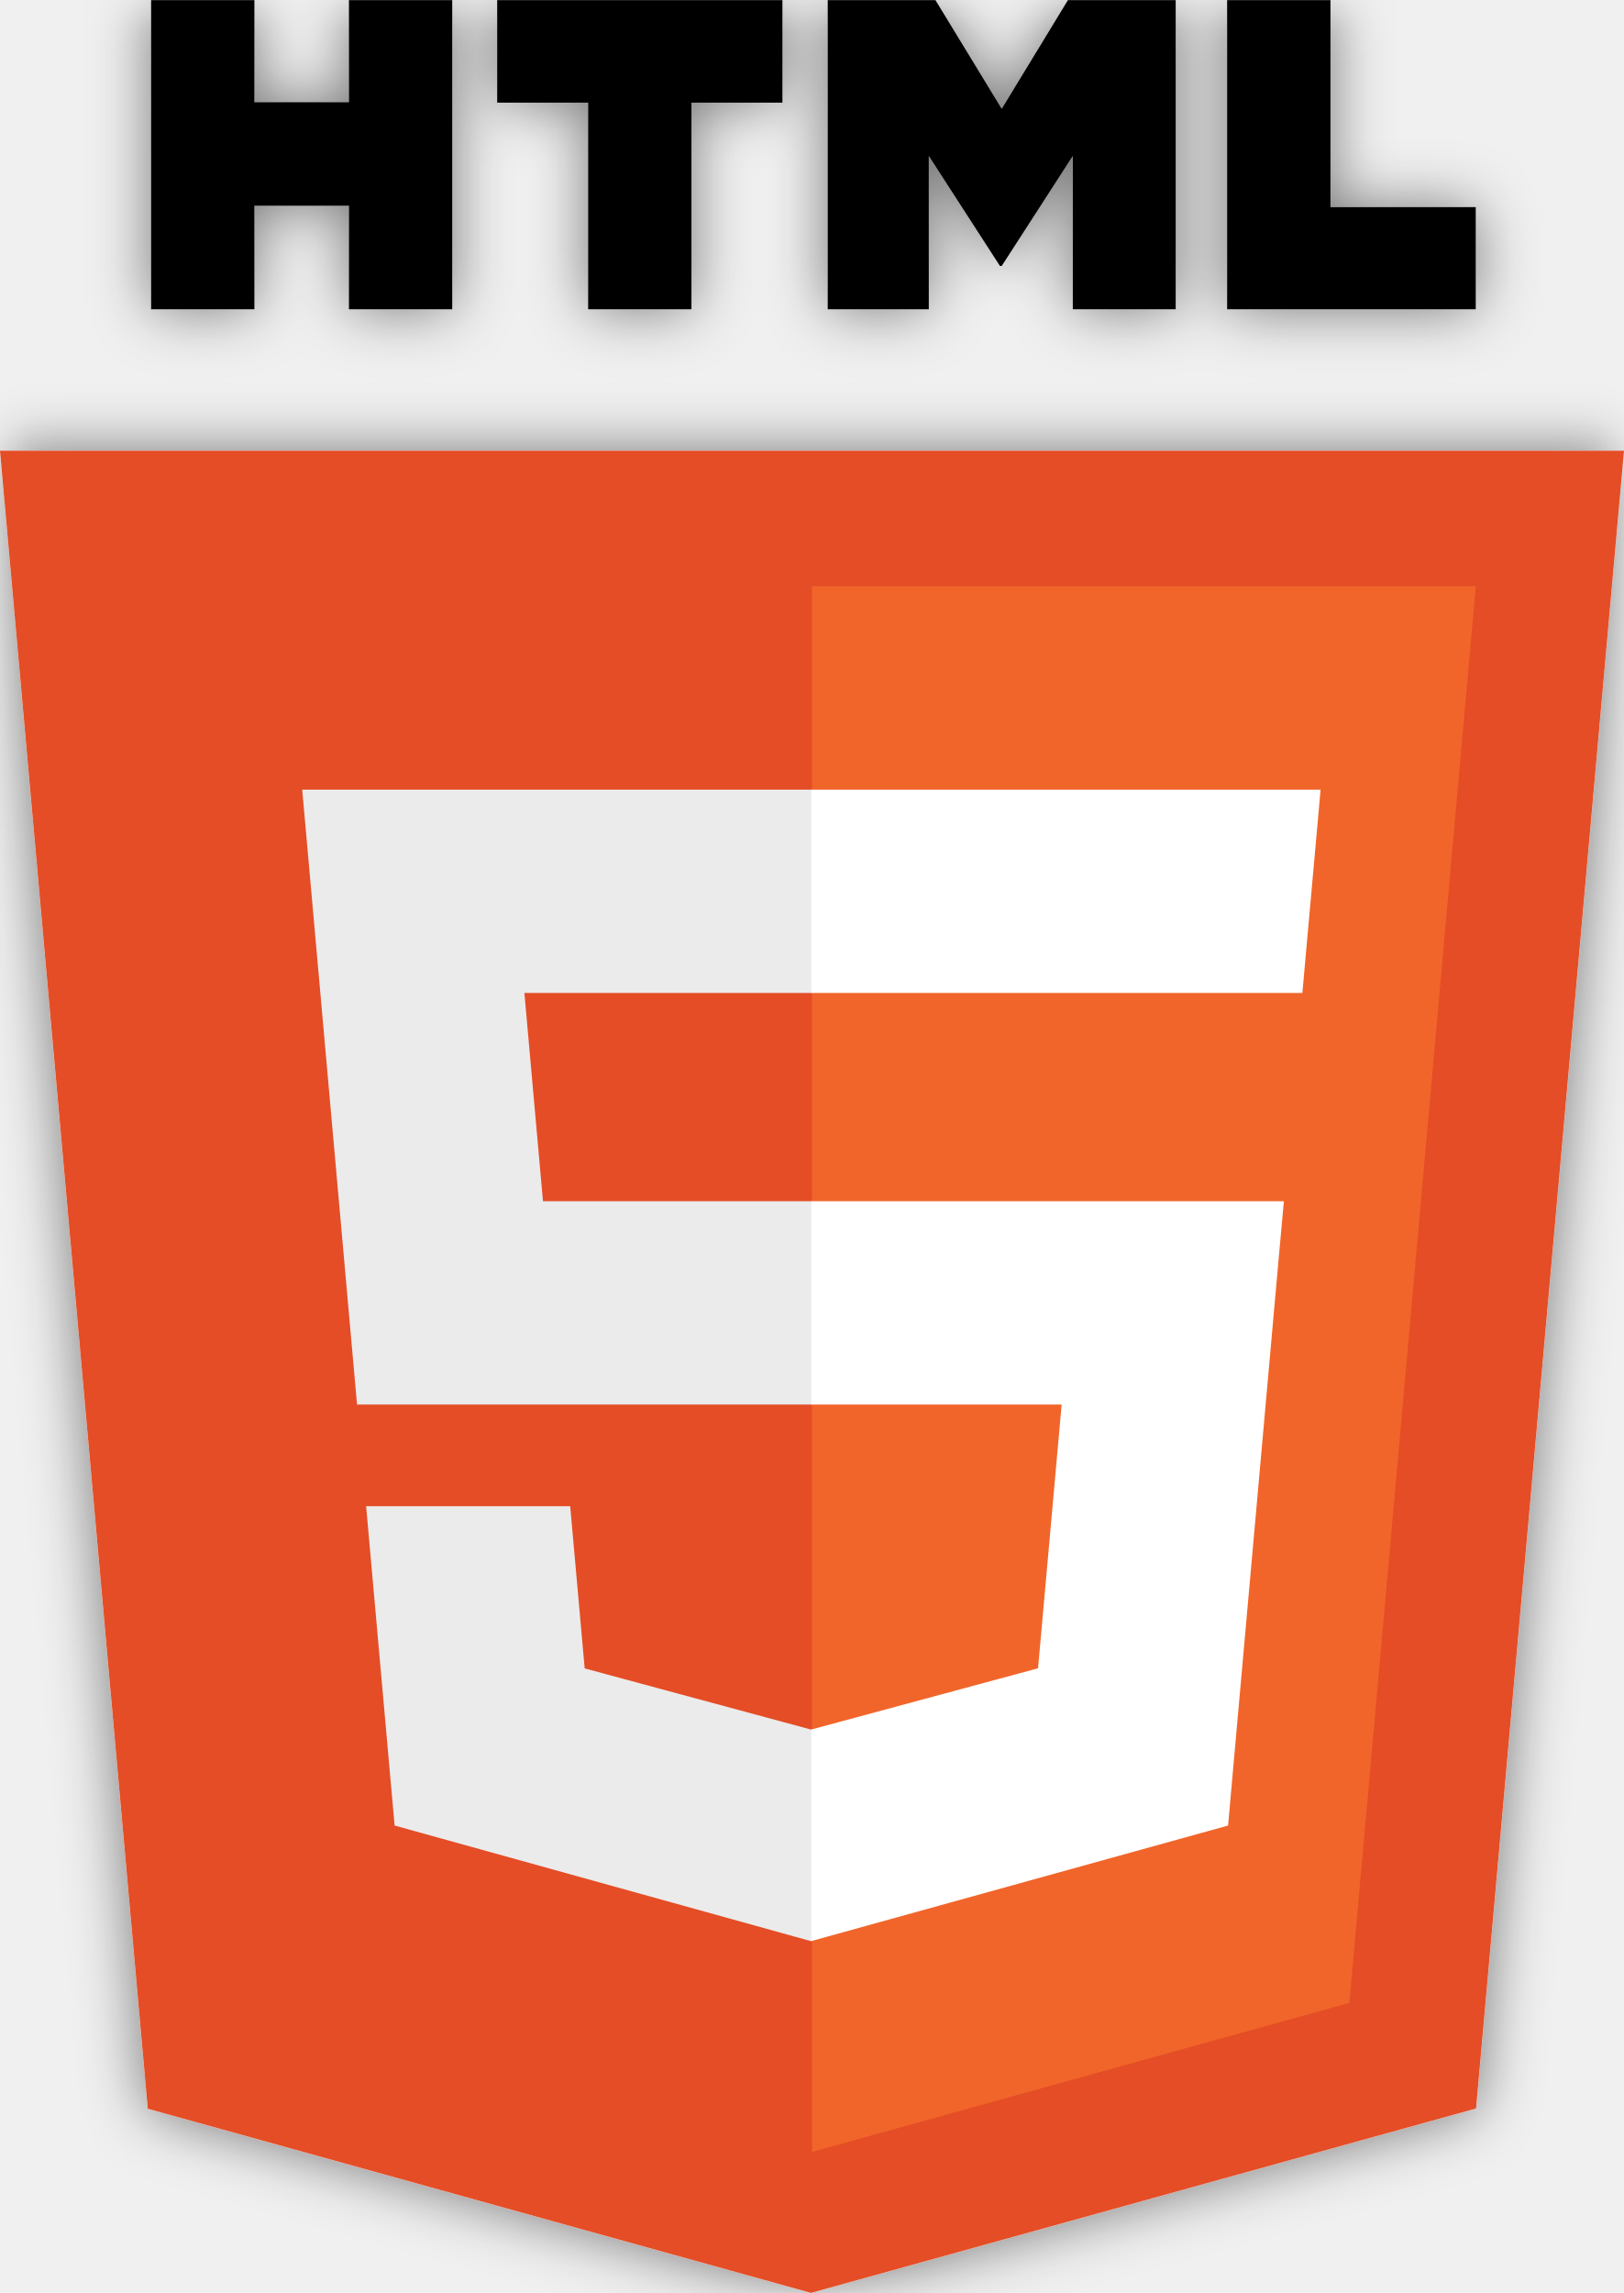
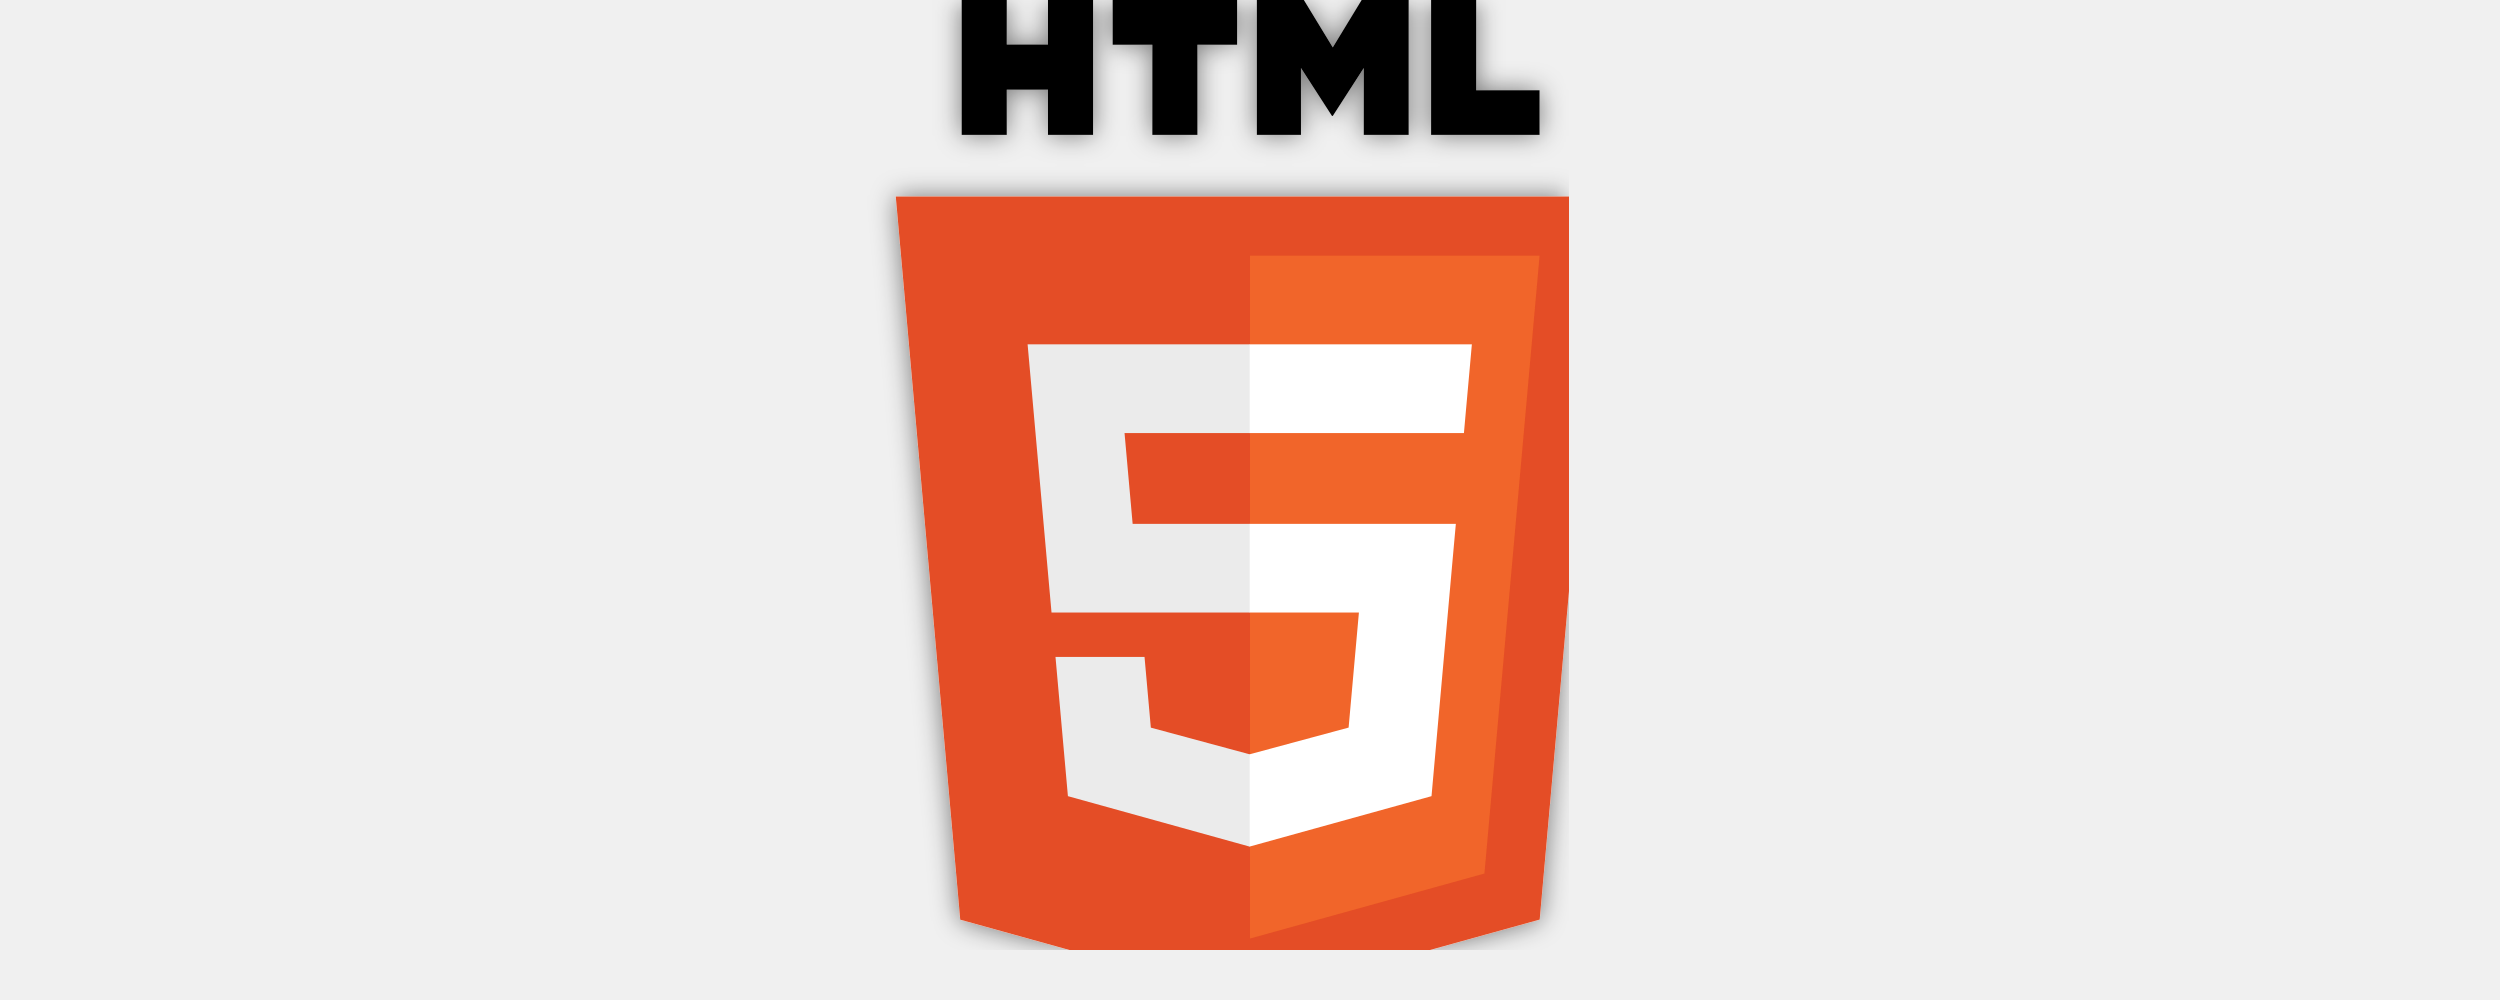
- <svg xmlns="http://www.w3.org/2000/svg" width="1771" height="2500" viewBox="221.807 89.47 440 621.061" enable-background="new 221.807 89.47 440 621.061">
-   <filter id="a" width="150%" height="150%" x="-5%" y="-5%">
+ <svg xmlns="http://www.w3.org/2000/svg" width="2500" height="1000" viewBox="221.807 89.47 440 621.061" enable-background="new 221.807 89.47 440 621.061">
+   <filter id="a" width="100%" height="100%" x="-5%" y="-5%">
    <feFlood flood-color="#000" result="floodFill" flood-opacity=".5" />
    <feComposite in="floodFill" in2="SourceAlpha" operator="in" result="coloredAlpha" />
    <feGaussianBlur in="coloredAlpha" result="blur" stdDeviation="8" />
    <feComposite in="blur" in2="SourceGraphic" operator="out" result="maskedOffsetBlur" />
    <feMerge>
      <feMergeNode in="maskedOffsetBlur" />
      <feMergeNode in="SourceGraphic" />
    </feMerge>
  </filter>
  <g filter="url(#a)">
    <path fill="#e44d26" d="M261.849 660.647l-40.042-449.125h440l-40.086 449.054-180.184 49.954z" />
    <path fill="#f16529" d="M441.807 672.348l145.596-40.367 34.258-383.735H441.807z" />
    <path fill="#ebebeb" d="M441.807 414.82h-72.888l-5.035-56.406h77.923V303.33H303.683l1.32 14.778 13.538 151.794h123.266zM441.807 557.876l-.242.066-61.346-16.566-3.922-43.93h-55.294l7.718 86.489 112.834 31.323.252-.071z" />
    <path d="M262.745 89.47h27.992v27.656h25.606V89.47h27.993v83.75h-27.993v-28.044h-25.606v28.044h-27.99l-.002-83.75zM381.149 117.244h-24.642V89.47H433.8v27.774h-24.654v55.976H381.15v-55.976h-.001zM446.065 89.47h29.19l17.955 29.428 17.938-29.428h29.2v83.75h-27.882v-41.512l-19.259 29.778h-.481l-19.272-29.778v41.512h-27.39V89.47zM554.277 89.47h28v56.068h39.368v27.682h-67.368V89.47z" />
    <path fill="#fff" d="M441.617 414.82v55.082h67.83l-6.395 71.44-61.435 16.58v57.307l112.924-31.294.826-9.309 12.946-145.014 1.344-14.792h-14.842zM441.617 303.33v55.084H574.67l1.103-12.382 2.51-27.924 1.318-14.778z" />
  </g>
</svg>
